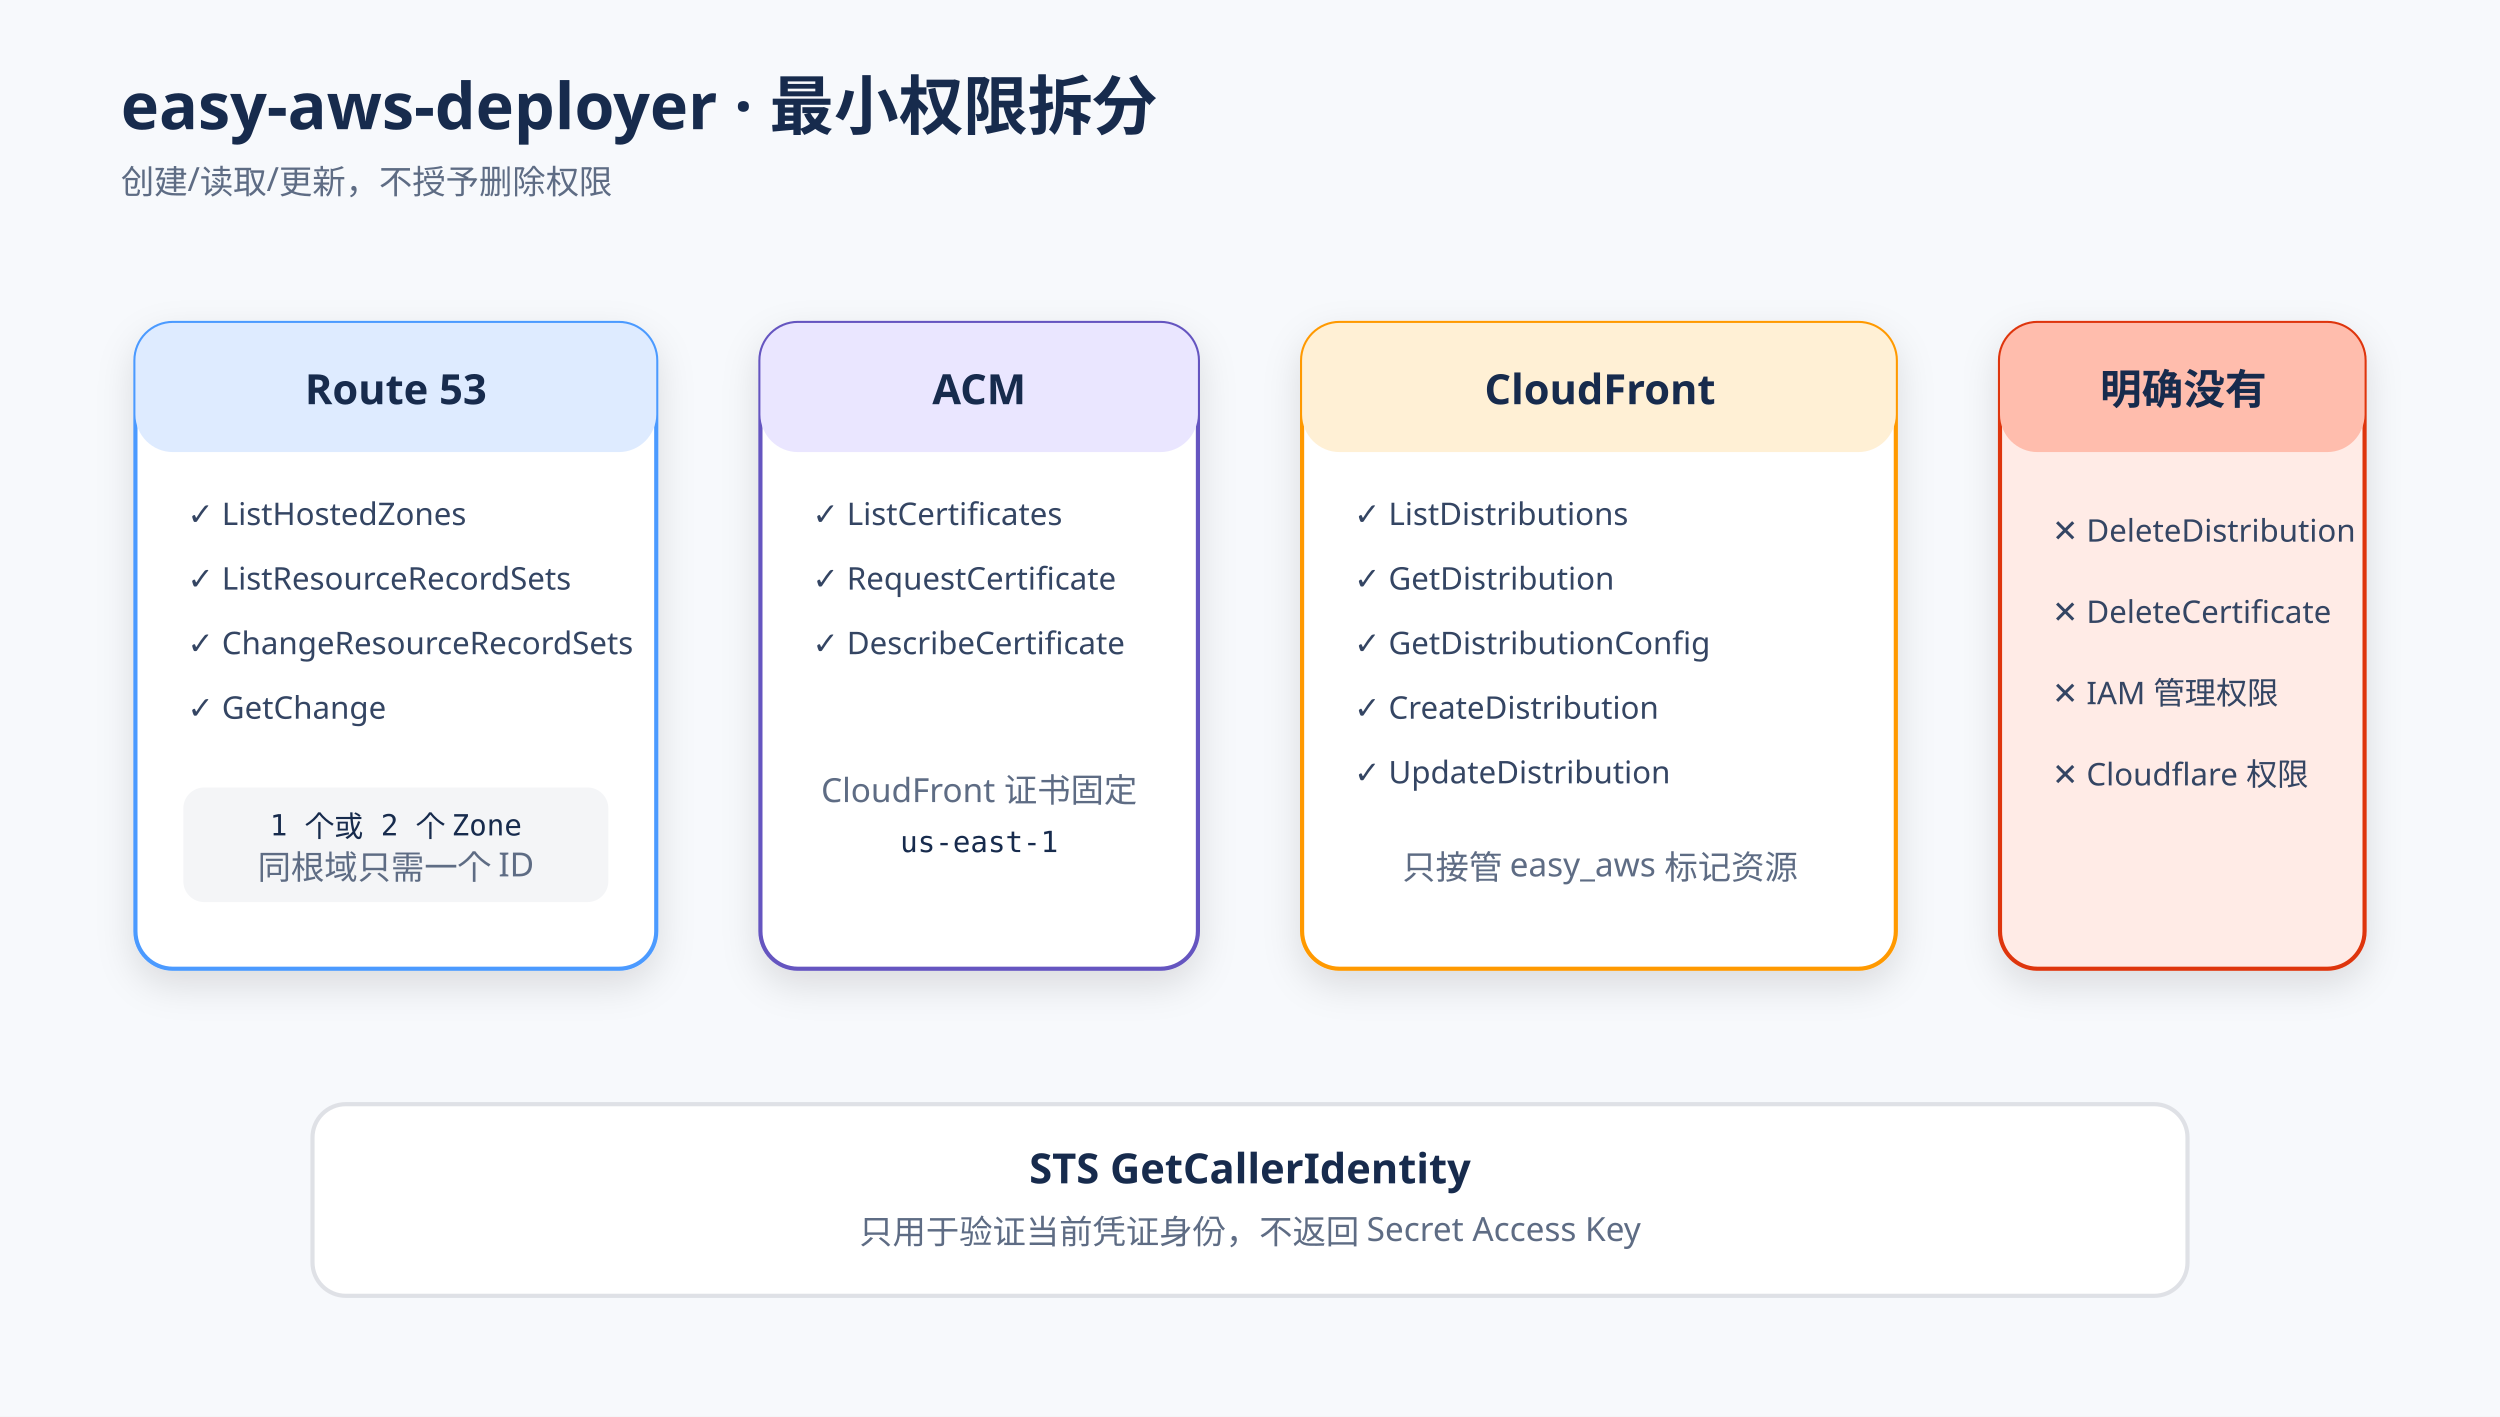
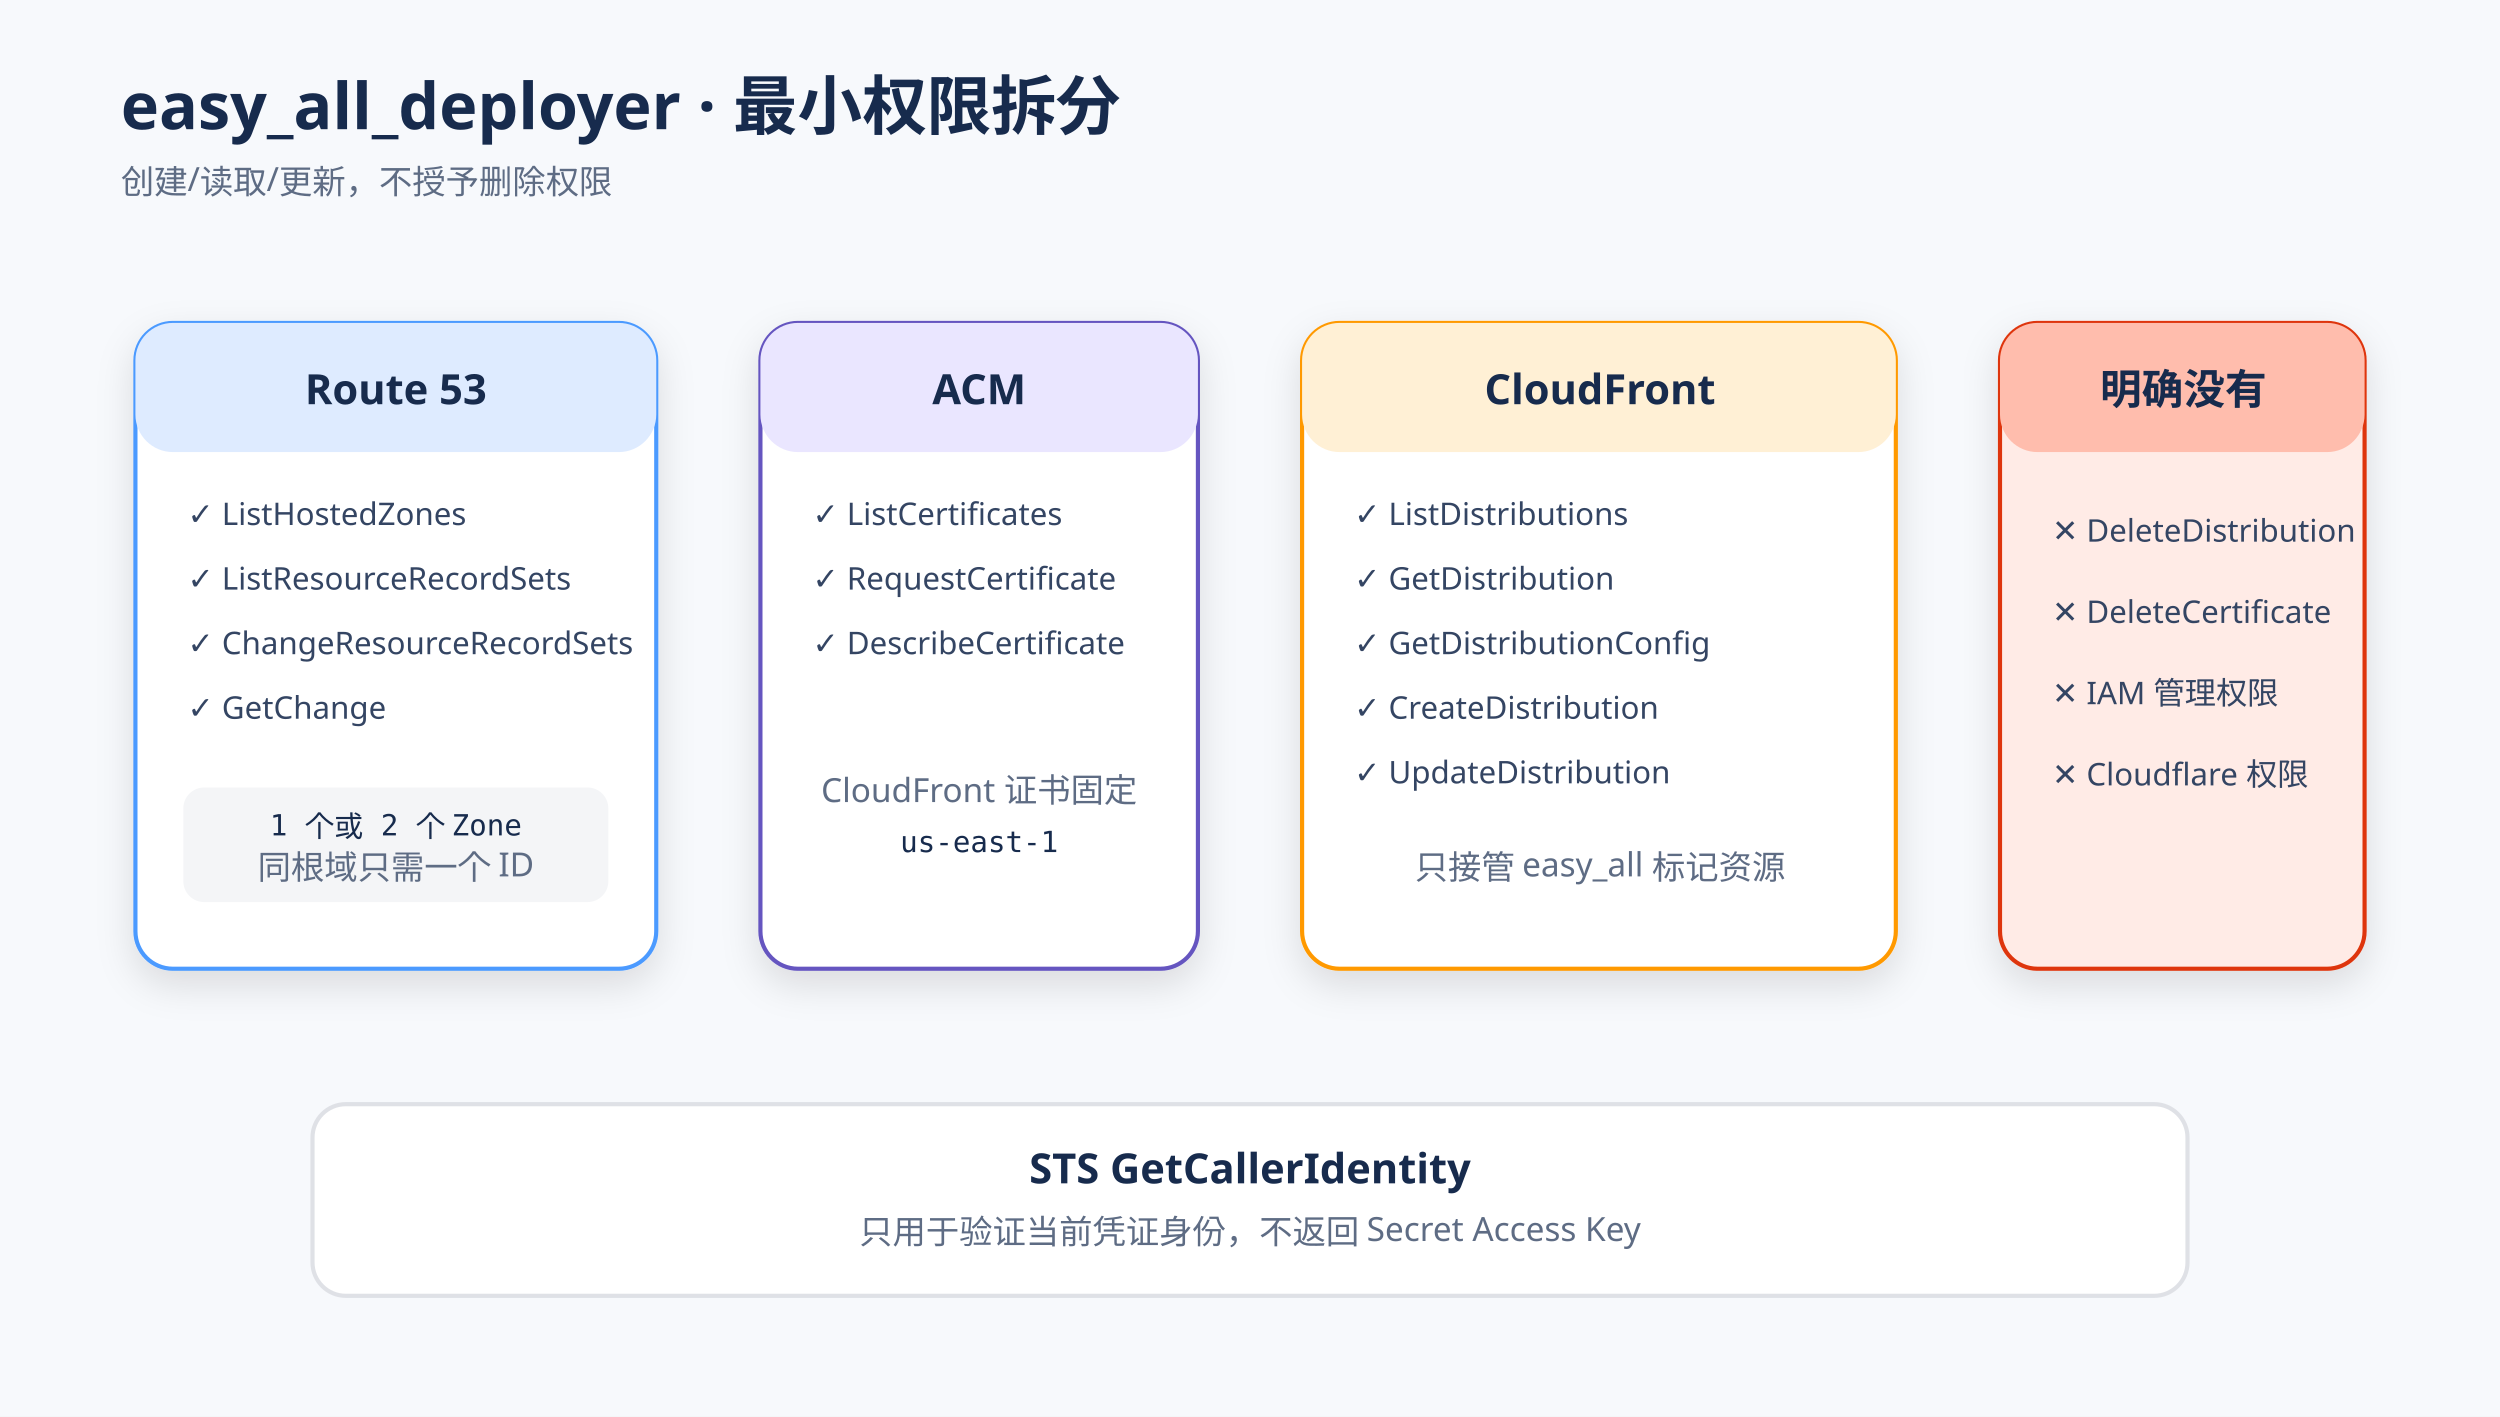
<svg xmlns="http://www.w3.org/2000/svg" width="1200" height="680" viewBox="0 0 1200 680" role="img" aria-labelledby="title desc">
  <defs>
    <filter id="s">
      <feDropShadow dx="0" dy="7" stdDeviation="9" flood-opacity=".12" />
    </filter>
    <style>.ttl{font:700 31px system-ui,sans-serif;fill:#172b4d}.sub{font:16px system-ui,sans-serif;fill:#5e6c84}.h{font:700 20px system-ui,sans-serif;fill:#172b4d}.t{font:15px system-ui,sans-serif;fill:#344563}.mono{font:14px ui-monospace,SFMono-Regular,Menlo,monospace;fill:#172b4d}.box{filter:url(#s);stroke-width:2}</style>
  </defs>
  <rect width="1200" height="680" fill="#f7f9fc" />
-   <text x="58" y="62" class="ttl">easy-aws-deployer · 最小权限拆分</text>
+   <text x="58" y="62" class="ttl">easy_all_deployer · 最小权限拆分</text>
  <text x="58" y="93" class="sub">创建/读取/更新，不授予删除权限</text>
  <rect class="box" x="65" y="155" width="250" height="310" rx="18" fill="#fff" stroke="#4c9aff" />
  <rect x="65" y="155" width="250" height="62" rx="18" fill="#deebff" />
  <text x="190" y="194" class="h" text-anchor="middle">Route 53</text>
  <text x="90" y="252" class="t">✓ ListHostedZones</text>
  <text x="90" y="283" class="t">✓ ListResourceRecordSets</text>
  <text x="90" y="314" class="t">✓ ChangeResourceRecordSets</text>
  <text x="90" y="345" class="t">✓ GetChange</text>
  <rect x="88" y="378" width="204" height="55" rx="10" fill="#f4f5f7" />
  <text x="190" y="401" class="mono" text-anchor="middle">1 个或 2 个 Zone</text>
  <text x="190" y="422" class="sub" text-anchor="middle">同根域只需一个 ID</text>
  <rect class="box" x="365" y="155" width="210" height="310" rx="18" fill="#fff" stroke="#6554c0" />
  <rect x="365" y="155" width="210" height="62" rx="18" fill="#eae6ff" />
  <text x="470" y="194" class="h" text-anchor="middle">ACM</text>
  <text x="390" y="252" class="t">✓ ListCertificates</text>
  <text x="390" y="283" class="t">✓ RequestCertificate</text>
  <text x="390" y="314" class="t">✓ DescribeCertificate</text>
  <text x="470" y="385" class="sub" text-anchor="middle">CloudFront 证书固定</text>
  <text x="470" y="409" class="mono" text-anchor="middle">us-east-1</text>
  <rect class="box" x="625" y="155" width="285" height="310" rx="18" fill="#fff" stroke="#ff9900" />
  <rect x="625" y="155" width="285" height="62" rx="18" fill="#fff0d5" />
  <text x="768" y="194" class="h" text-anchor="middle">CloudFront</text>
  <text x="650" y="252" class="t">✓ ListDistributions</text>
  <text x="650" y="283" class="t">✓ GetDistribution</text>
  <text x="650" y="314" class="t">✓ GetDistributionConfig</text>
  <text x="650" y="345" class="t">✓ CreateDistribution</text>
  <text x="650" y="376" class="t">✓ UpdateDistribution</text>
-   <text x="768" y="422" class="sub" text-anchor="middle">只接管 easy_aws 标记资源</text>
+   <text x="768" y="422" class="sub" text-anchor="middle">只接管 easy_all 标记资源</text>
  <rect class="box" x="960" y="155" width="175" height="310" rx="18" fill="#ffebe6" stroke="#de350b" />
  <rect x="960" y="155" width="175" height="62" rx="18" fill="#ffbdad" />
  <text x="1048" y="194" class="h" text-anchor="middle">明确没有</text>
  <text x="985" y="260" class="t">✕ DeleteDistribution</text>
  <text x="985" y="299" class="t">✕ DeleteCertificate</text>
  <text x="985" y="338" class="t">✕ IAM 管理权限</text>
  <text x="985" y="377" class="t">✕ Cloudflare 权限</text>
  <rect x="150" y="530" width="900" height="92" rx="16" fill="#fff" stroke="#dfe1e6" stroke-width="2" />
  <text x="600" y="568" class="h" text-anchor="middle">STS GetCallerIdentity</text>
  <text x="600" y="597" class="sub" text-anchor="middle">只用于验证当前凭证身份，不返回 Secret Access Key</text>
</svg>
